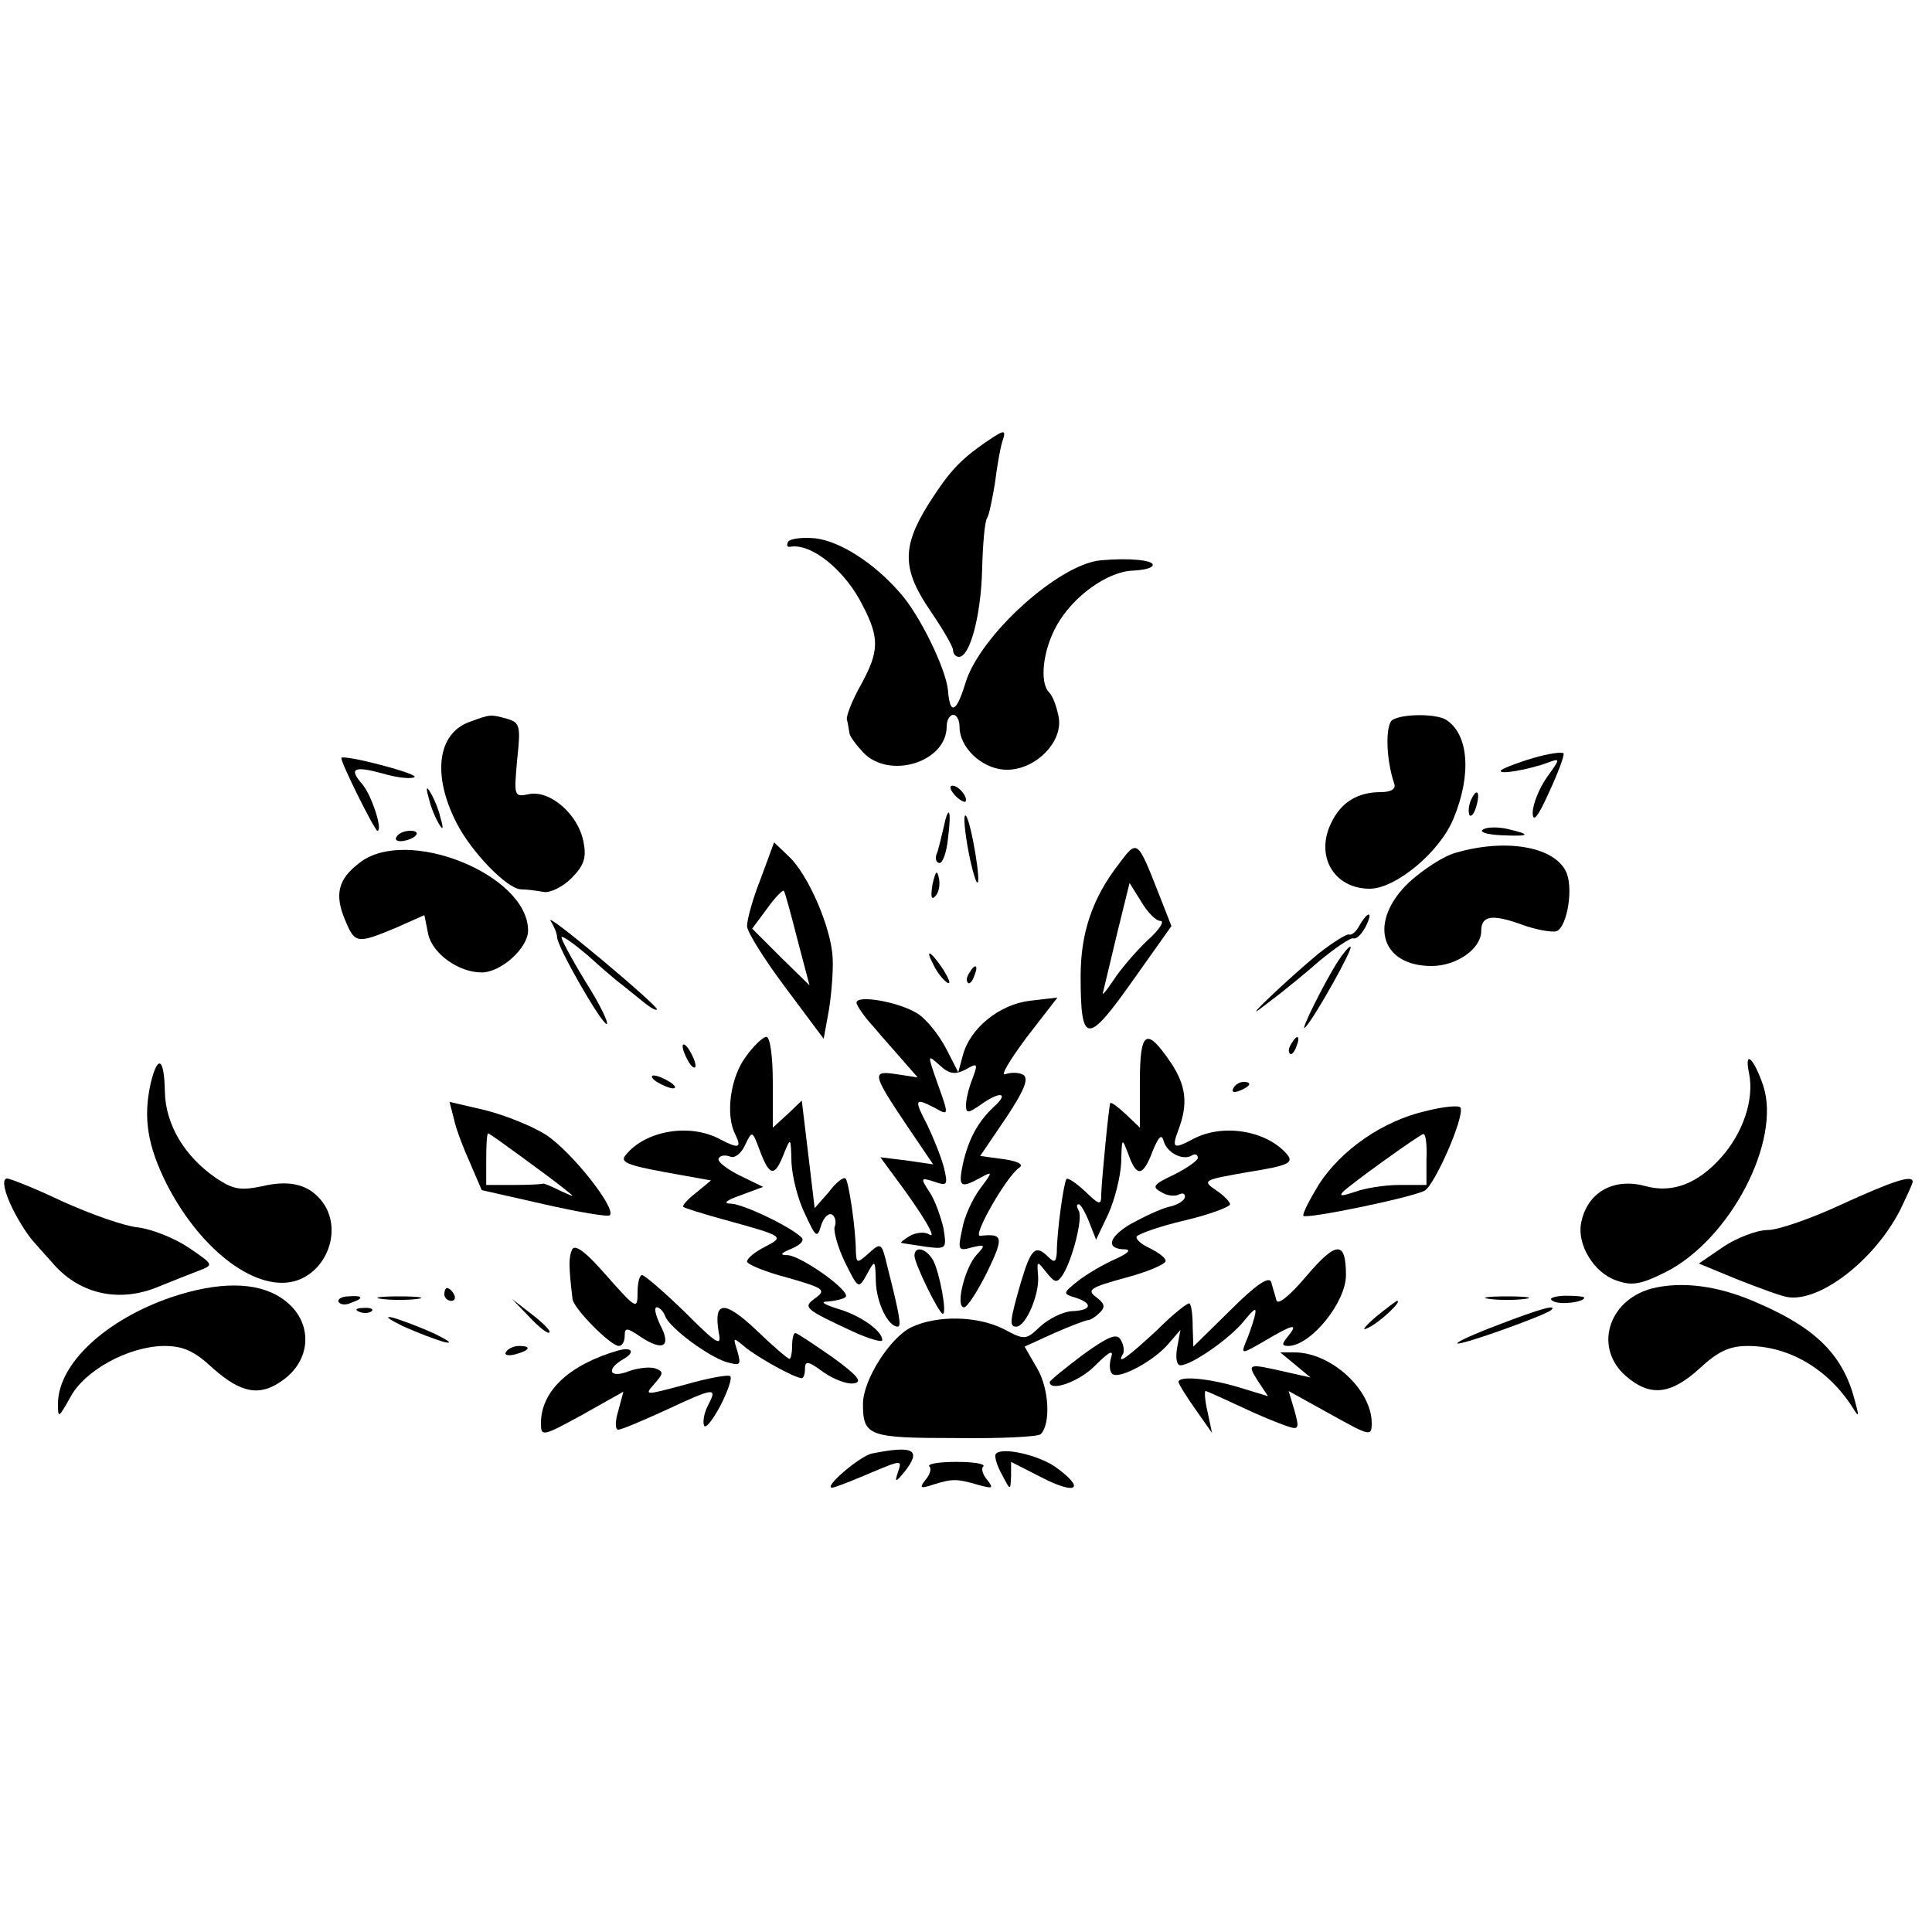
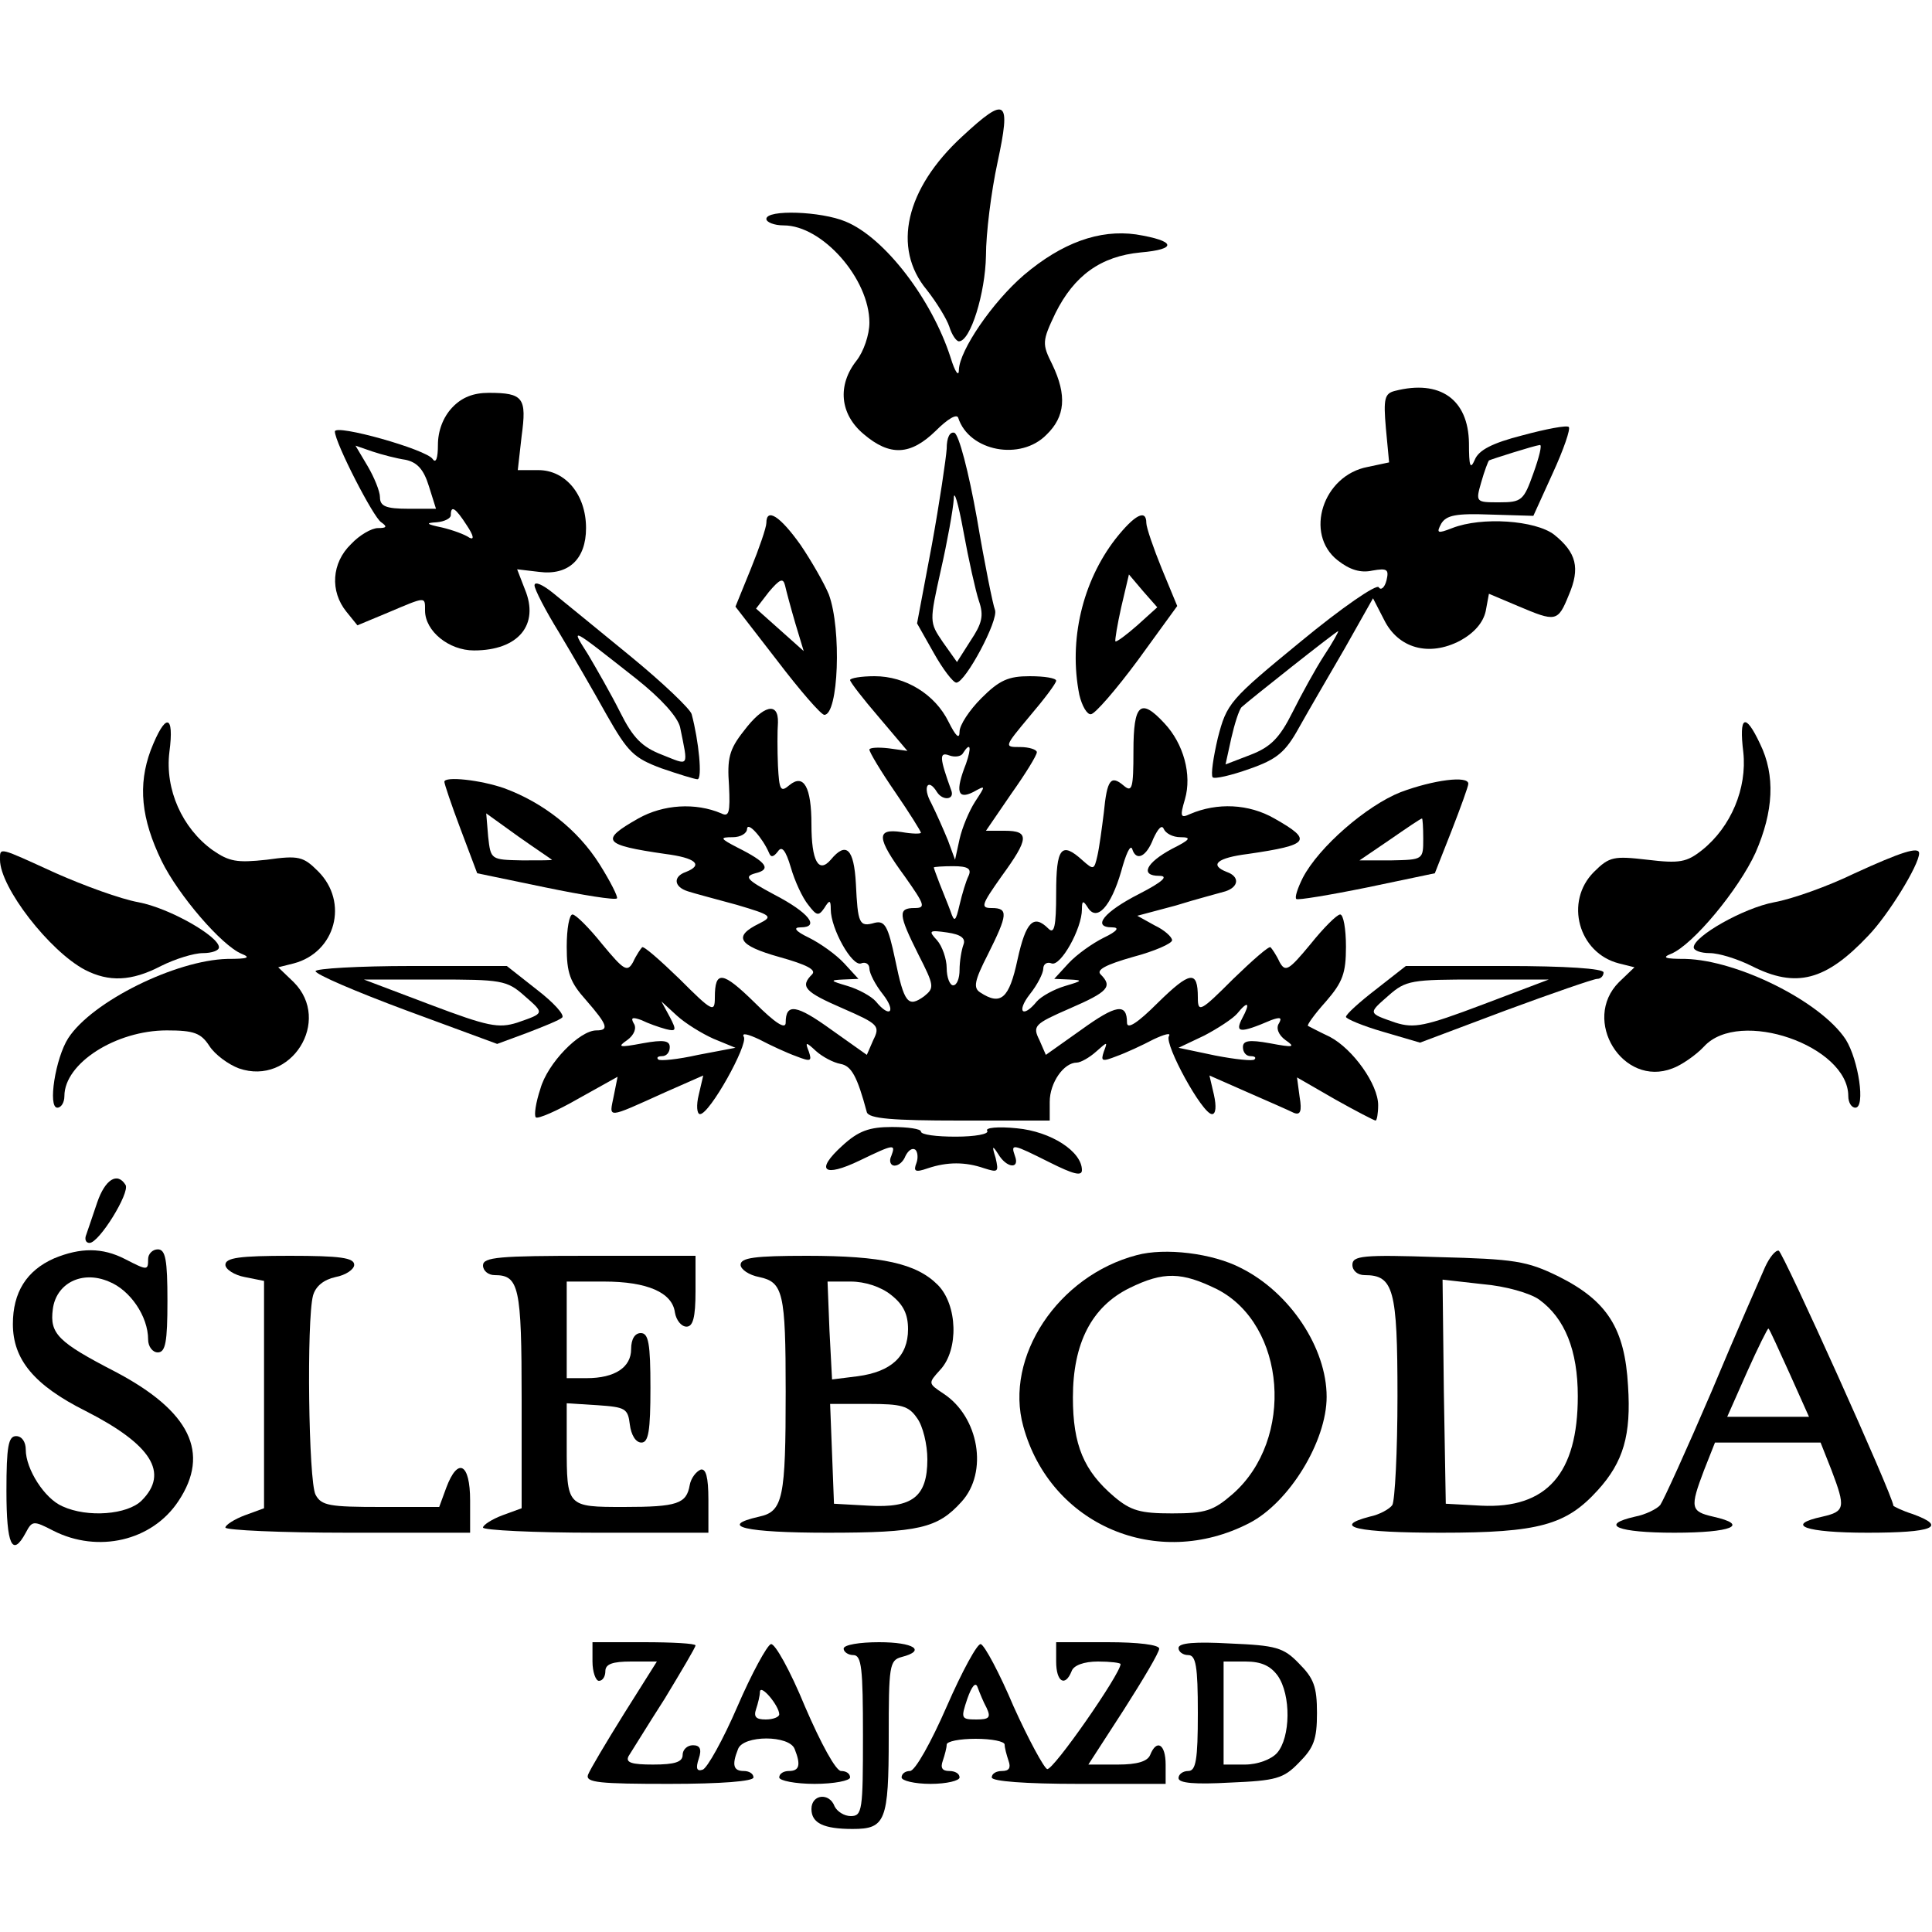
<svg xmlns="http://www.w3.org/2000/svg" version="1.0" width="300pt" height="300pt" viewBox="0 0 300 300" preserveAspectRatio="xMidYMid meet">
  <g transform="translate(0,300) scale(0.1,-0.1)" fill="#000000" stroke="none">
-     <path d="M1530 2313 c-40 -28 -56 -45 -89 -97 -41 -66 -40 -101 4 -165 19 -28 35 -55 35 -61 0 -5 4 -10 9 -10 17 0 34 63 36 134 1 40 4 77 8 82 3 5 8 30 12 54 3 25 8 53 11 63 7 21 5 21 -26 0z" />
-     <path d="M1224 2159 c-3 -5 -2 -9 3 -8 33 6 86 -37 113 -92 26 -50 25 -71 -3 -122 -13 -23 -23 -48 -22 -54 2 -7 3 -17 4 -21 0 -5 10 -18 21 -30 40 -43 130 -16 130 40 0 10 5 18 10 18 6 0 10 -9 10 -19 0 -31 33 -63 68 -66 46 -4 93 41 86 81 -3 16 -9 33 -15 39 -15 15 -10 65 12 104 25 45 79 84 119 85 17 1 30 4 30 9 0 7 -36 11 -80 7 -65 -5 -189 -117 -211 -191 -14 -46 -24 -50 -27 -11 -3 33 -44 118 -75 152 -40 46 -92 79 -130 84 -20 2 -39 0 -43 -5z" />
-     <path d="M729 1879 c-50 -18 -58 -83 -20 -157 23 -45 78 -102 100 -103 9 0 24 -2 35 -4 10 -2 30 8 43 21 20 20 24 32 19 57 -8 42 -51 80 -84 74 -24 -5 -24 -4 -19 53 6 54 4 58 -16 64 -26 7 -25 7 -58 -5z" />
-     <path d="M2162 1882 c-11 -8 -10 -61 3 -99 3 -8 -5 -13 -21 -13 -36 0 -62 -16 -77 -48 -25 -51 4 -102 60 -102 40 0 109 57 130 109 28 67 24 130 -11 153 -15 10 -68 10 -84 0z" />
-     <path d="M2381 1823 c-24 -7 -47 -16 -50 -19 -7 -8 44 1 73 12 19 7 19 6 -2 -23 -12 -17 -22 -42 -22 -55 0 -16 8 -7 25 31 14 30 24 57 23 61 -2 3 -23 0 -47 -7z" />
-     <path d="M530 1823 c0 -9 52 -113 56 -113 9 0 -9 56 -24 73 -21 24 -12 28 32 16 20 -6 42 -9 49 -6 6 2 -17 10 -51 19 -34 9 -62 14 -62 11z" />
-     <path d="M666 1760 c3 -14 11 -32 16 -40 6 -10 7 -7 2 10 -3 14 -11 32 -16 40 -6 10 -7 7 -2 -10z" />
-     <path d="M1482 1766 c7 -8 15 -12 17 -11 5 6 -10 25 -20 25 -5 0 -4 -6 3 -14z" />
-     <path d="M2283 1755 c-3 -9 -3 -18 -1 -21 3 -3 8 4 11 16 6 23 -1 27 -10 5z" />
-     <path d="M1465 1714 c-4 -16 -8 -35 -11 -41 -2 -7 0 -13 5 -13 5 0 11 17 13 38 6 45 1 55 -7 16z" />
-     <path d="M1502 1688 c5 -29 12 -55 15 -58 8 -8 -9 94 -17 103 -4 5 -3 -15 2 -45z" />
-     <path d="M2303 1712 c-7 -4 6 -8 29 -9 44 -2 47 1 8 10 -14 3 -31 3 -37 -1z" />
-     <path d="M616 1701 c-4 -5 1 -8 9 -7 21 3 31 16 12 16 -9 0 -18 -4 -21 -9z" />
-     <path d="M1181 1635 c-12 -30 -21 -63 -21 -73 0 -9 27 -52 60 -96 l59 -79 8 44 c4 24 7 61 6 81 -2 47 -38 130 -68 158 l-23 22 -21 -57z m57 -93 l19 -72 -45 44 -44 44 23 31 c12 17 24 29 26 28 2 -2 11 -36 21 -75z" />
-     <path d="M1737 1658 c-41 -53 -59 -107 -59 -174 0 -106 10 -107 80 -8 l61 86 -20 51 c-33 84 -33 84 -62 45z m65 -88 c7 0 -2 -14 -20 -30 -18 -17 -42 -45 -53 -62 -12 -18 -19 -26 -16 -18 2 8 12 50 22 92 l19 77 18 -29 c10 -17 23 -30 30 -30z" />
-     <path d="M2261 1676 c-19 -5 -51 -26 -73 -46 -64 -61 -45 -130 35 -130 39 0 77 27 77 54 0 24 16 27 61 11 24 -9 49 -13 56 -11 17 7 27 70 14 94 -20 38 -94 50 -170 28z" />
-     <path d="M558 1660 c-33 -25 -39 -49 -22 -89 15 -36 18 -37 78 -12 l45 20 6 -30 c7 -30 47 -59 83 -59 30 0 72 38 72 65 0 87 -189 163 -262 105z" />
-     <path d="M1448 1627 c-3 -19 -2 -25 4 -19 6 6 8 18 6 28 -3 14 -5 12 -10 -9z" />
-     <path d="M855 1570 c5 -8 10 -19 10 -25 0 -15 69 -135 77 -135 4 0 -10 30 -33 66 -22 36 -39 68 -37 69 2 2 20 -11 40 -28 20 -18 44 -39 55 -47 10 -8 26 -21 36 -29 9 -7 17 -11 17 -8 0 3 -39 38 -87 78 -48 40 -83 67 -78 59z" />
-     <path d="M2111 1563 c-5 -10 -13 -16 -16 -14 -4 1 -25 -12 -48 -30 -48 -40 -123 -111 -87 -83 13 10 29 22 35 27 5 4 30 24 54 45 24 20 48 36 52 35 5 -2 13 6 19 17 13 25 5 27 -9 3z" />
-     <path d="M2078 1508 c-22 -34 -62 -115 -51 -103 14 14 76 125 70 125 -3 0 -11 -10 -19 -22z" />
-     <path d="M1450 1501 c5 -11 15 -23 21 -27 6 -3 3 5 -6 20 -20 30 -30 35 -15 7z" />
-     <path d="M1505 1489 c-4 -6 -5 -12 -2 -15 2 -3 7 2 10 11 7 17 1 20 -8 4z" />
-     <path d="M1330 1443 c0 -4 12 -22 27 -38 14 -17 36 -41 47 -54 l21 -24 -33 5 c-39 6 -38 1 17 -81 l40 -59 -41 6 -41 5 25 -34 c41 -55 64 -94 51 -86 -7 5 -21 3 -30 -2 -10 -6 -16 -11 -13 -11 3 -1 20 -3 38 -6 32 -4 32 -3 27 29 -4 17 -13 43 -21 55 -15 23 -15 24 7 17 20 -7 21 -5 15 21 -4 16 -16 46 -26 67 -21 40 -20 43 11 27 23 -13 23 -13 4 40 -15 43 -15 43 4 26 15 -14 24 -15 40 -7 19 11 20 10 11 -14 -6 -15 -10 -33 -10 -41 0 -13 3 -13 22 0 30 22 46 20 22 -2 -25 -23 -40 -50 -49 -90 -7 -35 -4 -38 27 -21 20 11 20 10 -1 -18 -11 -15 -24 -43 -27 -62 -7 -32 -6 -34 15 -28 21 5 22 4 7 -12 -18 -20 -33 -81 -19 -81 5 0 21 25 36 55 26 54 25 60 -11 56 -13 -2 41 93 61 106 7 5 -3 10 -24 13 l-37 5 40 59 c28 42 36 61 27 67 -7 4 -19 4 -28 1 -8 -3 7 22 33 57 l48 62 -43 -5 c-48 -6 -93 -43 -104 -85 l-7 -26 -19 37 c-11 21 -30 45 -44 54 -28 18 -95 30 -95 17z" />
-     <path d="M1158 1359 c-24 -32 -32 -91 -16 -121 10 -21 5 -22 -24 -7 -46 25 -115 14 -146 -24 -10 -11 0 -16 60 -27 l72 -13 -23 -19 c-13 -10 -22 -20 -20 -22 2 -2 31 -11 64 -20 94 -26 93 -26 63 -42 -16 -8 -28 -18 -28 -23 0 -4 28 -16 63 -25 56 -16 60 -19 44 -31 -21 -15 -19 -17 56 -52 26 -12 47 -18 47 -14 0 15 -35 39 -70 49 -22 7 -27 11 -14 11 11 1 24 4 27 7 9 9 -69 64 -90 65 -13 0 -11 3 6 10 14 6 21 13 15 18 -18 17 -89 51 -109 52 -13 0 -8 5 15 13 l35 13 -37 18 c-20 10 -35 22 -32 26 2 5 10 6 18 3 7 -3 17 5 23 18 11 23 11 23 23 -9 15 -40 23 -41 37 -5 11 27 11 26 12 -13 1 -22 10 -58 21 -80 17 -37 19 -38 25 -18 4 13 12 20 17 17 5 -3 7 -12 4 -19 -2 -7 5 -32 16 -55 21 -42 21 -42 34 -19 13 24 13 23 14 -11 1 -33 19 -70 34 -70 6 0 3 18 -16 93 -9 38 -10 38 -29 21 -18 -16 -19 -16 -20 2 0 35 -11 109 -16 114 -3 3 -15 -6 -26 -21 l-22 -25 -10 84 -10 83 -22 -21 -23 -21 0 71 c0 38 -4 70 -10 70 -5 0 -20 -14 -32 -31z" />
-     <path d="M1770 1320 l0 -71 -22 21 c-12 11 -22 19 -24 17 -2 -3 -13 -115 -14 -141 0 -18 -2 -18 -25 4 -14 13 -27 22 -29 19 -4 -4 -15 -81 -15 -114 -1 -15 -4 -16 -13 -7 -20 20 -27 14 -43 -40 -17 -59 -18 -68 -7 -68 15 0 36 50 34 78 -2 25 -2 25 13 6 13 -16 16 -17 25 -4 15 23 32 89 25 100 -3 6 -4 10 0 10 3 0 10 -12 16 -27 l11 -28 19 40 c10 22 19 58 20 80 1 39 1 39 11 13 13 -37 23 -35 38 5 9 22 14 27 17 15 5 -18 30 -31 44 -22 5 3 9 1 9 -4 0 -4 -17 -16 -37 -26 -32 -15 -35 -19 -20 -27 9 -6 22 -7 27 -4 6 3 10 2 10 -3 0 -6 -11 -13 -25 -16 -13 -3 -40 -16 -60 -27 -35 -21 -38 -39 -7 -39 9 -1 2 -7 -16 -15 -18 -8 -44 -23 -58 -34 -24 -19 -24 -20 -4 -26 28 -9 25 -20 -6 -21 -14 -1 -36 -12 -49 -24 -22 -21 -24 -21 -56 -4 -41 21 -104 22 -144 3 -33 -16 -75 -82 -75 -119 0 -50 9 -53 144 -53 69 -1 128 2 132 6 16 16 13 72 -6 103 l-19 33 46 21 c25 11 49 20 52 20 4 0 12 5 19 12 9 9 7 14 -6 24 -15 11 -9 15 46 30 34 9 62 21 62 26 0 5 -11 13 -25 20 -13 6 -22 14 -20 18 3 4 36 16 75 25 38 9 70 21 70 25 0 4 -10 14 -22 22 -22 15 -19 16 50 28 62 10 71 14 61 27 -32 38 -101 49 -147 24 -30 -16 -33 -14 -22 15 15 40 12 68 -12 104 -38 56 -48 50 -48 -30z" />
-     <path d="M2005 1379 c-4 -6 -5 -12 -2 -15 2 -3 7 2 10 11 7 17 1 20 -8 4z" />
-     <path d="M1060 1375 c0 -5 5 -17 10 -25 5 -8 10 -10 10 -5 0 6 -5 17 -10 25 -5 8 -10 11 -10 5z" />
-     <path d="M2716 1333 c8 -40 -9 -92 -44 -131 -36 -40 -75 -55 -116 -44 -50 14 -92 -9 -101 -58 -6 -33 20 -76 54 -88 25 -9 38 -7 78 13 100 51 179 203 151 289 -15 44 -30 57 -22 19z" />
-     <path d="M234 1318 c-12 -54 -5 -97 25 -157 54 -105 142 -170 203 -149 50 18 70 85 36 125 -20 24 -49 31 -91 21 -34 -7 -45 -5 -72 13 -49 34 -78 83 -79 134 -1 53 -11 58 -22 13z" />
-     <path d="M1020 1320 c8 -5 20 -10 25 -10 6 0 3 5 -5 10 -8 5 -19 10 -25 10 -5 0 -3 -5 5 -10z" />
-     <path d="M1915 1310 c-3 -6 1 -7 9 -4 18 7 21 14 7 14 -6 0 -13 -4 -16 -10z" />
-     <path d="M705 1262 c3 -15 15 -46 25 -68 l18 -42 97 -22 c53 -12 99 -20 102 -17 10 11 -59 98 -98 124 -21 14 -64 31 -95 39 l-56 13 7 -27z m103 -57 c26 -19 56 -41 67 -50 19 -15 19 -15 -5 -4 -14 7 -26 12 -27 11 -2 -1 -22 -2 -46 -2 l-42 0 0 40 c0 22 1 40 3 40 2 0 24 -16 50 -35z" />
-     <path d="M2215 1275 c-67 -15 -132 -60 -167 -114 -15 -25 -26 -46 -24 -49 6 -5 166 28 188 39 16 9 62 114 56 129 -2 4 -25 2 -53 -5z m0 -75 l0 -40 -42 0 c-23 0 -54 -5 -70 -11 -18 -6 -24 -7 -18 0 13 13 119 89 125 90 4 1 6 -17 5 -39z" />
-     <path d="M15 1133 c9 -21 26 -49 38 -62 12 -14 27 -30 32 -36 41 -45 101 -58 161 -33 22 9 50 20 63 25 23 9 23 9 -15 35 -22 15 -57 29 -79 32 -22 2 -75 21 -117 40 -42 20 -82 36 -87 36 -7 0 -6 -14 4 -37z" />
-     <path d="M2860 1130 c-47 -22 -99 -40 -115 -40 -17 0 -48 -12 -69 -26 l-38 -26 58 -24 c33 -13 68 -26 79 -28 50 -9 136 57 176 136 10 21 19 40 19 43 0 11 -29 2 -110 -35z" />
-     <path d="M888 1059 c-5 -12 -5 -26 1 -76 1 -14 59 -73 72 -73 5 0 9 7 9 15 0 14 3 14 25 -1 35 -23 48 -15 30 19 -7 15 -10 27 -5 27 4 0 10 -6 13 -14 7 -18 66 -62 95 -71 22 -6 23 -5 17 17 -7 22 -7 22 11 7 19 -16 78 -49 89 -49 3 0 5 7 5 15 0 13 6 11 29 -6 16 -11 37 -19 47 -17 14 2 6 12 -34 41 -29 20 -54 37 -57 37 -3 0 -5 -9 -5 -20 0 -11 -2 -20 -4 -20 -3 0 -26 20 -52 45 -50 47 -66 45 -58 -4 5 -23 -2 -19 -53 32 -32 31 -62 57 -66 57 -4 0 -7 -12 -7 -27 0 -27 -2 -26 -48 26 -34 39 -50 50 -54 40z" />
-     <path d="M2029 1019 c-27 -32 -45 -46 -47 -38 -2 8 -6 20 -8 28 -3 10 -23 -3 -63 -43 l-58 -57 -1 31 c0 18 -2 34 -5 36 -2 2 -25 -16 -50 -41 -44 -41 -65 -57 -53 -37 2 4 1 14 -4 22 -6 10 -19 5 -59 -24 -28 -21 -51 -40 -51 -42 0 -16 47 1 71 26 22 22 29 25 24 11 -3 -11 -2 -22 3 -25 12 -7 64 21 86 47 l19 22 -5 -27 c-3 -16 -1 -28 5 -28 17 0 76 41 98 68 18 22 21 23 17 7 -3 -11 -9 -29 -14 -40 -7 -18 -6 -18 30 3 44 26 53 28 36 7 -10 -12 -10 -15 1 -15 35 1 89 68 89 110 0 54 -15 53 -61 -1z" />
-     <path d="M1420 1050 c0 -12 38 -90 44 -90 7 0 -5 64 -15 83 -11 19 -29 23 -29 7z" />
-     <path d="M267 986 c-103 -35 -177 -104 -177 -166 0 -23 1 -22 19 10 22 42 90 79 145 80 30 0 47 -7 77 -35 43 -38 72 -44 107 -19 49 34 48 97 -2 129 -38 25 -97 25 -169 1z" />
-     <path d="M2564 999 c-68 -19 -89 -93 -39 -136 37 -32 69 -29 114 12 29 27 47 35 75 35 64 0 125 -36 163 -96 10 -16 10 -14 3 12 -18 69 -59 111 -149 150 -62 28 -120 35 -167 23z" />
-     <path d="M690 990 c0 -5 5 -10 11 -10 5 0 7 5 4 10 -3 6 -8 10 -11 10 -2 0 -4 -4 -4 -10z" />
-     <path d="M526 978 c3 -4 11 -5 19 -1 21 7 19 12 -4 10 -11 0 -18 -5 -15 -9z" />
-     <path d="M593 983 c15 -2 39 -2 55 0 15 2 2 4 -28 4 -30 0 -43 -2 -27 -4z" />
-     <path d="M2313 983 c15 -2 39 -2 55 0 15 2 2 4 -28 4 -30 0 -43 -2 -27 -4z" />
-     <path d="M2411 980 c10 -7 49 -2 49 5 0 2 -14 3 -31 3 -17 -1 -25 -4 -18 -8z" />
-     <path d="M822 955 c15 -16 29 -27 31 -24 3 2 -10 15 -27 28 l-31 24 27 -28z" />
-     <path d="M2135 954 c-18 -16 -22 -22 -9 -15 18 9 53 42 43 41 -2 -1 -17 -12 -34 -26z" />
-     <path d="M558 963 c7 -3 16 -2 19 1 4 3 -2 6 -13 5 -11 0 -14 -3 -6 -6z" />
-     <path d="M2327 943 c-37 -14 -66 -27 -64 -29 4 -4 138 44 146 52 9 9 -17 2 -82 -23z" />
-     <path d="M625 941 c22 -10 51 -21 65 -25 14 -3 7 2 -15 13 -22 10 -51 21 -65 25 -14 3 -7 -2 15 -13z" />
-     <path d="M786 901 c-4 -5 3 -7 14 -4 23 6 26 13 6 13 -8 0 -17 -4 -20 -9z" />
-     <path d="M960 903 c-76 -22 -120 -63 -120 -113 0 -21 2 -21 64 13 l64 36 -8 -30 c-5 -16 -5 -29 0 -29 5 0 38 14 73 30 77 36 81 36 67 9 -6 -11 -9 -25 -7 -32 2 -7 13 7 25 29 12 23 19 44 16 47 -3 3 -35 -3 -70 -13 -63 -17 -64 -17 -48 1 14 16 15 19 2 24 -8 3 -27 1 -41 -4 -30 -12 -37 2 -10 18 20 11 15 20 -7 14z" />
-     <path d="M2011 881 l24 -20 -40 9 c-57 13 -59 13 -42 -14 l16 -24 -46 14 c-47 14 -93 18 -93 8 0 -3 12 -22 26 -42 l26 -37 -7 33 c-4 17 -5 32 -3 32 2 0 26 -11 54 -24 27 -13 59 -26 71 -30 20 -7 21 -5 13 24 l-9 30 65 -36 c61 -34 64 -35 64 -14 0 52 -63 110 -120 110 l-22 0 23 -19z" />
-     <path d="M1354 743 c-19 -4 -76 -53 -62 -53 4 0 27 9 53 20 57 24 56 24 49 3 -5 -15 -3 -15 10 1 28 35 15 42 -50 29z" />
-     <path d="M1546 742 c-2 -4 2 -18 10 -32 13 -25 13 -25 14 -2 l0 22 51 -26 c52 -26 64 -15 18 18 -27 19 -85 32 -93 20z" />
-     <path d="M1443 723 c4 -3 1 -13 -6 -21 -10 -13 -8 -14 13 -7 29 9 36 9 70 -1 22 -6 23 -5 13 8 -7 8 -10 18 -6 21 3 4 -15 7 -42 7 -27 0 -45 -3 -42 -7z" />
+     <path d="M1494 2788 c-88 -81 -109 -173 -55 -238 15 -19 31 -45 35 -57 4 -13 11 -23 15 -23 18 0 41 75 42 133 0 34 8 99 18 145 21 98 14 104 -55 40z" />
+     <path d="M1190 2660 c0 -5 12 -10 27 -10 60 0 133 -83 133 -151 0 -19 -9 -45 -20 -59 -30 -38 -26 -83 11 -114 41 -35 73 -33 112 5 19 19 33 27 35 20 17 -52 97 -67 137 -26 29 28 32 61 9 109 -16 32 -16 36 5 80 29 58 70 88 132 94 58 5 55 18 -7 28 -57 8 -115 -13 -174 -63 -49 -42 -100 -117 -101 -147 0 -12 -6 -4 -13 19 -29 90 -102 186 -163 211 -38 16 -123 19 -123 4z" />
+     <path d="M2166 2393 c-16 -4 -18 -12 -14 -58 l5 -53 -33 -7 c-70 -13 -99 -104 -47 -145 19 -15 36 -20 54 -16 23 4 26 2 22 -15 -3 -12 -9 -16 -12 -11 -3 6 -58 -32 -121 -84 -111 -91 -115 -96 -129 -150 -7 -30 -11 -57 -8 -61 3 -3 29 3 57 13 43 15 56 26 77 64 14 25 46 80 71 123 l44 78 17 -33 c22 -45 70 -58 118 -33 22 12 36 28 40 46 l5 27 45 -19 c59 -25 62 -25 79 17 18 42 12 66 -23 94 -29 22 -112 28 -158 10 -23 -9 -25 -8 -17 7 8 13 23 16 76 14 l67 -2 30 66 c17 37 28 69 25 72 -3 3 -35 -3 -72 -13 -47 -12 -68 -23 -74 -38 -7 -16 -9 -10 -9 26 -1 68 -45 99 -115 81z m215 -128 c-15 -42 -18 -45 -53 -45 -36 0 -37 0 -28 31 5 18 11 33 12 34 4 2 70 23 79 24 4 1 -1 -19 -10 -44z m-325 -283 c-13 -20 -35 -60 -49 -88 -20 -40 -34 -54 -65 -66 l-39 -15 9 41 c5 22 12 44 16 48 12 11 147 118 150 118 1 0 -8 -17 -22 -38z" />
+     <path d="M702 2367 c-14 -15 -22 -36 -22 -58 0 -20 -3 -29 -8 -22 -9 15 -152 55 -152 43 0 -17 60 -134 72 -141 10 -7 8 -9 -5 -9 -10 0 -29 -11 -42 -25 -30 -29 -33 -73 -7 -105 l17 -21 48 20 c59 25 57 25 57 3 0 -32 37 -62 76 -62 69 0 102 40 79 95 l-12 31 34 -4 c46 -6 73 20 73 68 0 52 -32 90 -74 90 l-32 0 6 53 c8 59 3 67 -51 67 -24 0 -42 -7 -57 -23z m-72 -81 c18 -4 28 -15 36 -41 l11 -35 -43 0 c-35 0 -44 4 -44 18 0 9 -9 31 -19 48 l-19 32 26 -9 c15 -5 38 -11 52 -13z m95 -102 c10 -15 12 -23 4 -19 -7 5 -26 12 -43 16 -24 5 -26 7 -8 8 12 1 22 6 22 11 0 16 7 12 25 -16z" />
+     <path d="M1470 2303 c-1 -15 -11 -83 -23 -149 l-23 -122 26 -46 c14 -25 30 -46 35 -46 14 0 66 97 60 113 -3 7 -16 71 -28 142 -13 73 -28 130 -35 133 -7 2 -12 -7 -12 -25z m50 -236 c8 -23 5 -35 -13 -62 l-21 -33 -22 31 c-21 31 -21 31 -3 112 10 44 19 94 20 110 0 17 7 -6 15 -50 8 -44 19 -93 24 -108z" />
+     <path d="M1190 2188 c0 -7 -11 -39 -24 -71 l-24 -59 65 -84 c35 -46 68 -84 73 -84 22 0 27 133 7 187 -7 17 -27 52 -44 77 -32 45 -53 58 -53 34z m45 -156 l13 -43 -37 33 -37 33 20 26 c17 20 22 22 25 10 2 -9 9 -35 16 -59z" />
+     <path d="M1732 2163 c-51 -66 -73 -157 -56 -242 4 -17 12 -31 18 -30 6 0 39 38 73 84 l61 84 -24 58 c-13 32 -24 64 -24 71 0 22 -18 13 -48 -25z m34 -134 c-17 -15 -32 -26 -34 -25 -1 2 3 26 9 53 l12 51 22 -26 22 -25 -31 -28z" />
+     <path d="M830 2091 c0 -6 17 -39 38 -73 21 -35 54 -92 74 -128 33 -58 42 -67 85 -83 26 -9 52 -17 56 -17 8 0 2 60 -9 101 -2 8 -45 49 -95 90 -50 41 -104 85 -120 98 -16 13 -29 19 -29 12z m158 -145 c39 -31 64 -59 68 -75 13 -64 15 -60 -28 -43 -31 12 -45 26 -65 66 -14 28 -37 68 -50 90 -28 44 -28 43 75 -38z" />
+     <path d="M1320 1944 c0 -3 20 -29 45 -58 l44 -52 -29 4 c-17 2 -30 1 -30 -2 0 -4 18 -34 40 -66 22 -32 40 -61 40 -63 0 -2 -13 -2 -30 1 -40 6 -39 -9 5 -69 31 -44 33 -49 15 -49 -26 0 -25 -10 6 -72 25 -49 25 -52 9 -65 -25 -18 -31 -11 -45 57 -11 52 -16 61 -32 57 -24 -7 -26 -1 -29 61 -3 54 -15 66 -39 37 -19 -22 -30 -2 -30 55 0 58 -12 79 -34 61 -14 -12 -16 -8 -18 30 -1 24 -1 54 0 67 1 33 -23 27 -53 -13 -23 -29 -26 -43 -23 -85 2 -42 0 -49 -12 -43 -40 17 -90 14 -129 -8 -60 -34 -55 -41 42 -55 47 -6 60 -17 32 -28 -20 -7 -19 -23 3 -30 9 -3 43 -12 76 -21 54 -16 57 -18 35 -29 -41 -20 -33 -34 31 -52 43 -12 58 -20 51 -27 -19 -19 -12 -27 48 -53 55 -24 58 -27 47 -49 l-10 -23 -55 39 c-54 39 -71 42 -71 11 0 -11 -16 -1 -48 31 -50 49 -62 51 -62 8 0 -24 -4 -22 -55 29 -30 29 -56 52 -58 49 -2 -2 -9 -12 -14 -23 -9 -16 -14 -13 -48 28 -20 25 -41 46 -46 46 -5 0 -9 -22 -9 -50 0 -41 5 -55 30 -83 34 -39 36 -47 16 -47 -26 0 -76 -51 -87 -91 -7 -21 -10 -41 -7 -44 3 -3 33 10 66 29 l61 34 -6 -30 c-7 -35 -13 -36 80 6 l59 26 -7 -30 c-4 -16 -3 -30 2 -30 15 0 75 108 68 120 -4 7 7 4 24 -4 17 -9 43 -21 57 -26 23 -9 25 -8 20 7 -6 15 -5 16 11 1 10 -9 27 -18 38 -20 17 -3 26 -19 41 -75 3 -10 40 -13 144 -13 l140 0 0 29 c0 30 22 61 42 61 6 0 20 8 30 17 18 16 18 16 12 0 -5 -15 -3 -16 20 -7 14 5 40 17 57 26 17 8 28 11 24 5 -7 -13 52 -121 67 -121 6 0 7 12 3 30 l-7 30 59 -26 c32 -14 64 -28 72 -32 10 -4 13 2 9 25 l-4 30 59 -34 c32 -18 61 -33 63 -33 2 0 4 11 4 24 0 32 -39 87 -75 106 -17 8 -32 16 -34 17 -2 1 10 18 28 38 26 30 31 44 31 85 0 28 -4 50 -9 50 -5 0 -26 -21 -46 -46 -34 -41 -39 -44 -48 -28 -5 11 -12 21 -14 23 -2 3 -28 -20 -58 -49 -51 -51 -55 -53 -55 -29 0 43 -12 41 -62 -8 -32 -32 -48 -42 -48 -31 0 31 -17 28 -71 -11 l-55 -39 -10 23 c-11 22 -8 25 47 49 60 26 67 34 48 53 -7 7 8 15 50 27 34 9 61 21 61 26 0 5 -12 16 -27 23 l-27 15 60 16 c32 10 67 19 77 22 21 7 22 23 2 30 -28 11 -15 22 33 28 96 14 101 21 41 55 -40 23 -89 25 -131 7 -15 -7 -16 -4 -8 23 11 38 -2 86 -32 118 -37 40 -48 30 -48 -43 0 -58 -2 -65 -15 -54 -20 17 -26 10 -31 -42 -3 -24 -7 -54 -10 -67 -5 -22 -6 -22 -23 -7 -33 30 -41 20 -41 -51 0 -52 -3 -64 -12 -55 -23 23 -35 11 -48 -48 -13 -61 -26 -72 -58 -51 -11 7 -9 18 12 59 31 62 32 72 6 72 -18 0 -16 5 15 49 43 59 44 71 5 71 l-29 0 39 57 c22 31 40 60 40 65 0 4 -12 8 -26 8 -25 0 -25 0 15 48 23 27 41 51 41 55 0 4 -18 7 -41 7 -33 0 -47 -6 -75 -34 -19 -19 -34 -42 -34 -52 0 -13 -6 -7 -17 15 -21 43 -67 71 -115 71 -21 0 -38 -3 -38 -6z m180 -130 c-17 -43 -13 -56 11 -44 20 11 20 11 3 -15 -9 -14 -20 -40 -24 -58 l-7 -32 -11 30 c-7 17 -18 42 -26 58 -14 25 -5 40 9 17 9 -14 28 -12 22 3 -18 50 -19 60 -3 54 8 -3 18 -2 21 3 12 19 14 10 5 -16z m-306 -138 c3 -8 7 -7 14 2 6 9 12 2 20 -25 6 -21 18 -47 27 -58 13 -17 16 -18 25 -5 8 13 10 13 10 -2 0 -30 33 -89 47 -84 7 3 13 -1 13 -8 0 -7 9 -25 21 -40 21 -27 11 -38 -11 -11 -7 8 -27 19 -44 24 -27 8 -28 9 -7 10 l24 1 -22 24 c-13 14 -37 31 -55 40 -21 10 -25 16 -13 16 31 0 13 23 -41 51 -43 23 -47 28 -29 33 25 6 18 17 -28 40 -27 14 -28 16 -7 16 12 0 22 6 22 13 1 12 24 -14 34 -37z m639 24 c18 0 15 -4 -13 -18 -41 -22 -50 -42 -20 -42 15 0 6 -9 -31 -28 -55 -28 -74 -52 -42 -52 12 0 8 -6 -13 -16 -18 -9 -42 -26 -55 -40 l-22 -24 24 -1 c21 -1 20 -2 -7 -10 -17 -5 -37 -16 -44 -24 -22 -27 -32 -16 -11 11 12 15 21 33 21 40 0 7 6 11 13 8 14 -5 47 54 47 84 0 14 2 14 9 3 14 -23 36 1 52 56 7 26 14 42 17 35 6 -20 22 -13 33 16 7 15 13 22 16 15 3 -7 14 -13 26 -13z m-329 -60 c-4 -8 -10 -28 -14 -45 -6 -26 -8 -28 -14 -10 -4 11 -12 30 -17 43 -5 13 -9 24 -9 25 0 1 14 2 30 2 23 0 29 -4 24 -15z m-8 -107 c-3 -8 -6 -26 -6 -39 0 -13 -4 -24 -10 -24 -5 0 -10 12 -10 27 0 14 -7 34 -15 43 -14 15 -12 16 16 12 21 -3 29 -9 25 -19z m-388 -146 l34 -14 -58 -11 c-31 -7 -60 -10 -62 -7 -3 3 0 5 6 5 7 0 12 6 12 14 0 10 -9 12 -42 6 -37 -7 -40 -6 -24 5 11 8 15 19 10 26 -5 9 -2 10 12 5 10 -5 27 -11 38 -14 16 -4 17 -2 6 19 l-13 24 24 -22 c13 -12 39 -28 57 -36z m821 32 c-12 -23 -4 -24 45 -3 14 5 17 4 12 -5 -5 -7 -1 -18 10 -26 16 -11 13 -12 -24 -5 -33 6 -42 4 -42 -6 0 -8 5 -14 12 -14 6 0 9 -2 6 -5 -2 -3 -30 0 -61 6 l-57 12 40 19 c21 11 44 26 51 34 17 21 21 17 8 -7z" />
+     <path d="M234 1835 c-20 -54 -15 -106 17 -172 26 -53 93 -131 124 -144 15 -6 10 -8 -22 -8 -80 -2 -210 -66 -247 -123 -20 -31 -32 -108 -17 -108 6 0 11 8 11 18 0 51 80 102 159 102 42 0 53 -4 66 -24 9 -14 30 -29 46 -35 81 -28 145 74 85 134 l-24 23 24 6 c65 17 86 95 38 143 -23 23 -30 25 -80 18 -46 -5 -58 -3 -84 15 -47 34 -74 94 -67 152 8 60 -6 62 -29 3z" />
+     <path d="M2707 1832 c6 -56 -19 -116 -64 -152 -24 -19 -35 -21 -85 -15 -52 6 -59 5 -83 -19 -46 -46 -24 -126 39 -142 l24 -6 -24 -23 c-59 -59 6 -164 83 -134 14 5 37 21 49 34 55 60 224 1 224 -77 0 -10 5 -18 11 -18 16 0 5 74 -15 106 -39 59 -168 123 -249 125 -32 0 -37 2 -22 8 34 14 105 100 131 157 28 64 31 120 7 169 -23 49 -33 44 -26 -13z" />
+     <path d="M690 1786 c0 -3 11 -36 25 -73 l26 -69 106 -22 c58 -12 108 -20 111 -17 2 2 -10 26 -27 53 -34 54 -88 96 -148 118 -37 13 -93 19 -93 10z m167 -121 c2 -1 -19 -1 -46 -1 -49 1 -49 1 -53 37 l-3 36 50 -36 c27 -19 51 -35 52 -36z" />
+     <path d="M2175 1770 c-53 -21 -127 -85 -152 -133 -8 -16 -13 -31 -10 -33 2 -2 51 6 110 18 l105 22 26 66 c14 36 26 69 26 73 0 13 -54 6 -105 -13z m35 -72 c0 -33 0 -33 -50 -34 l-49 0 47 32 c26 18 48 33 50 33 1 1 2 -14 2 -31z" />
+     <path d="M0 1665 c0 -43 77 -142 132 -171 37 -19 72 -18 118 6 22 11 51 20 65 20 14 0 25 4 25 9 0 17 -77 61 -125 70 -28 5 -85 26 -128 45 -90 41 -87 41 -87 21z" />
+     <path d="M2880 1644 c-41 -20 -97 -40 -125 -45 -48 -9 -125 -53 -125 -70 0 -5 11 -9 25 -9 14 0 43 -9 65 -20 69 -35 115 -23 181 47 31 32 79 110 79 128 0 11 -28 2 -100 -31z" />
+     <path d="M490 1492 c0 -5 63 -32 141 -61 l141 -52 46 17 c26 10 51 20 55 24 4 4 -13 23 -39 43 l-47 37 -149 0 c-81 0 -148 -4 -148 -8z m324 -38 c32 -28 32 -27 -11 -42 -29 -9 -45 -6 -135 28 l-103 39 110 0 c103 0 112 -1 139 -25z" />
+     <path d="M2137 1464 c-26 -20 -47 -39 -47 -43 0 -3 26 -14 57 -23 l58 -17 133 50 c73 27 137 49 142 49 6 0 10 5 10 10 0 6 -58 10 -153 10 l-154 0 -46 -36z m165 -24 c-90 -34 -106 -37 -135 -28 -43 15 -43 14 -11 42 27 24 36 25 139 25 l110 0 -103 -39z" />
+     <path d="M1308 1221 c-43 -39 -29 -50 27 -23 54 26 56 26 49 7 -4 -8 -1 -15 5 -15 7 0 14 7 17 15 4 8 10 13 15 10 4 -3 5 -13 2 -21 -5 -13 -2 -15 18 -8 30 10 58 10 87 0 22 -7 23 -6 18 16 -6 19 -5 20 4 6 13 -22 34 -24 26 -3 -7 20 -4 19 54 -10 36 -18 50 -22 50 -12 0 29 -48 60 -101 65 -29 3 -50 1 -46 -4 3 -5 -19 -9 -49 -9 -30 0 -54 3 -54 8 0 4 -20 7 -45 7 -35 0 -52 -6 -77 -29z" />
+     <path d="M151 1133 c-7 -21 -15 -44 -17 -50 -3 -7 -1 -13 5 -13 15 0 63 78 56 90 -13 21 -32 8 -44 -27z" />
+     <path d="M84 1046 c-43 -19 -64 -53 -64 -102 0 -55 33 -95 113 -135 102 -52 130 -96 87 -139 -22 -22 -84 -27 -123 -9 -28 12 -57 58 -57 88 0 12 -6 21 -15 21 -12 0 -15 -16 -15 -85 0 -84 9 -104 30 -65 10 19 12 19 43 3 69 -35 153 -16 194 46 50 75 18 140 -98 201 -89 46 -102 59 -97 97 5 40 45 61 87 43 33 -13 61 -54 61 -90 0 -11 7 -20 15 -20 12 0 15 16 15 80 0 64 -3 80 -15 80 -8 0 -15 -7 -15 -15 0 -18 -1 -18 -36 0 -35 18 -69 18 -110 1z" />
+     <path d="M1765 1051 c-122 -32 -206 -158 -176 -266 42 -153 208 -224 351 -150 62 32 120 127 120 196 0 76 -57 162 -133 200 -44 23 -118 32 -162 20z m125 -53 c107 -55 121 -233 24 -318 -30 -26 -42 -30 -94 -30 -49 0 -64 4 -90 26 -47 40 -64 80 -64 154 0 84 29 141 88 170 53 26 81 25 136 -2z" />
+     <path d="M2741 1033 c-7 -16 -45 -102 -83 -193 -39 -91 -75 -170 -80 -177 -5 -6 -23 -15 -39 -18 -57 -13 -27 -25 61 -25 89 0 118 12 60 25 -35 8 -36 14 -14 72 l17 43 82 0 82 0 17 -43 c22 -58 21 -64 -14 -72 -60 -13 -27 -25 70 -25 101 0 125 9 70 29 -16 5 -30 12 -30 13 0 14 -171 393 -178 396 -5 1 -14 -10 -21 -25z m38 -166 l30 -67 -64 0 -63 0 31 70 c17 38 32 68 33 67 2 -1 16 -33 33 -70z" />
+     <path d="M350 1036 c0 -7 14 -16 30 -19 l30 -6 0 -177 0 -176 -30 -11 c-16 -6 -30 -15 -30 -19 0 -4 86 -8 190 -8 l190 0 0 50 c0 58 -19 68 -37 20 l-11 -30 -91 0 c-79 0 -92 2 -101 19 -11 21 -14 271 -4 309 4 15 17 25 35 29 16 3 29 12 29 19 0 11 -22 14 -100 14 -78 0 -100 -3 -100 -14z" />
+     <path d="M750 1035 c0 -8 8 -15 18 -15 38 0 42 -18 42 -193 l0 -169 -30 -11 c-16 -6 -30 -15 -30 -19 0 -4 79 -8 175 -8 l175 0 0 51 c0 36 -4 49 -12 47 -7 -3 -15 -13 -17 -24 -5 -29 -19 -34 -102 -34 -89 0 -89 0 -89 96 l0 65 48 -3 c43 -3 47 -5 50 -30 2 -16 9 -28 18 -28 11 0 14 18 14 85 0 69 -3 85 -15 85 -9 0 -15 -9 -15 -25 0 -28 -25 -45 -69 -45 l-31 0 0 75 0 75 58 0 c67 0 106 -17 110 -48 2 -12 10 -22 18 -22 10 0 14 14 14 55 l0 55 -165 0 c-140 0 -165 -2 -165 -15z" />
+     <path d="M1150 1036 c0 -7 13 -16 29 -19 37 -8 41 -24 41 -178 0 -165 -4 -186 -41 -194 -66 -15 -21 -25 106 -25 142 0 171 7 208 48 42 46 27 132 -28 168 -24 16 -24 16 -5 37 29 31 27 101 -4 132 -33 33 -86 45 -203 45 -81 0 -103 -3 -103 -14z m234 -47 c19 -15 26 -30 26 -53 0 -42 -26 -66 -78 -73 l-40 -5 -4 76 -3 76 36 0 c22 0 47 -8 63 -21z m40 -191 c9 -12 16 -41 16 -64 0 -58 -23 -76 -91 -72 l-54 3 -3 78 -3 77 60 0 c51 0 62 -3 75 -22z" />
+     <path d="M2100 1036 c0 -9 8 -16 19 -16 45 0 51 -22 51 -188 0 -86 -4 -162 -8 -169 -4 -6 -20 -15 -35 -18 -61 -16 -19 -25 111 -25 152 0 194 12 243 66 40 44 52 86 47 162 -5 89 -32 132 -108 170 -49 24 -68 27 -187 30 -117 4 -133 2 -133 -12z m290 -54 c40 -29 60 -79 60 -150 0 -120 -48 -175 -150 -170 l-55 3 -3 174 -2 174 62 -7 c36 -3 74 -14 88 -24z" />
+     <path d="M920 420 c0 -16 5 -30 10 -30 6 0 10 7 10 15 0 11 11 15 40 15 l40 0 -51 -81 c-28 -45 -53 -87 -56 -95 -4 -12 18 -14 126 -14 81 0 131 4 131 10 0 6 -7 10 -15 10 -16 0 -19 9 -9 34 8 22 80 22 88 0 10 -25 7 -34 -9 -34 -8 0 -15 -4 -15 -10 0 -5 25 -10 55 -10 30 0 55 5 55 10 0 6 -6 10 -14 10 -8 0 -31 42 -56 100 -23 56 -47 99 -53 97 -6 -2 -30 -46 -52 -97 -22 -51 -47 -96 -54 -98 -9 -3 -11 2 -6 17 5 15 2 21 -9 21 -9 0 -16 -7 -16 -15 0 -11 -12 -15 -46 -15 -33 0 -43 3 -38 13 4 6 29 47 56 89 26 43 48 80 48 83 0 3 -36 5 -80 5 l-80 0 0 -30z m290 -82 c0 -4 -9 -8 -21 -8 -15 0 -19 4 -15 16 3 9 6 21 6 27 1 13 30 -22 30 -35z" />
+     <path d="M1310 440 c0 -5 7 -10 15 -10 13 0 15 -21 15 -125 0 -116 -1 -125 -19 -125 -10 0 -21 7 -25 15 -8 22 -36 19 -36 -4 0 -22 19 -31 64 -31 51 0 56 12 56 143 0 110 1 119 20 124 39 10 19 23 -35 23 -30 0 -55 -4 -55 -10z" />
+     <path d="M1470 350 c-24 -55 -49 -100 -57 -100 -7 0 -13 -4 -13 -10 0 -5 20 -10 45 -10 25 0 45 5 45 10 0 6 -7 10 -16 10 -11 0 -14 5 -10 16 3 9 6 20 6 25 0 5 20 9 45 9 25 0 45 -4 45 -9 0 -5 3 -16 6 -25 4 -11 1 -16 -10 -16 -9 0 -16 -4 -16 -10 0 -6 52 -10 135 -10 l135 0 0 30 c0 32 -14 40 -24 15 -4 -10 -20 -15 -50 -15 l-46 0 55 85 c30 47 55 89 55 95 0 6 -33 10 -80 10 l-80 0 0 -30 c0 -32 14 -40 24 -15 3 9 19 15 41 15 19 0 35 -2 35 -4 0 -15 -105 -166 -114 -163 -5 2 -29 46 -52 97 -22 52 -45 95 -51 97 -5 2 -29 -42 -53 -97z m62 -2 c7 -15 4 -18 -16 -18 -24 0 -24 2 -14 32 7 20 13 27 16 18 3 -8 9 -23 14 -32z" />
+     <path d="M1830 441 c0 -6 7 -11 15 -11 12 0 15 -17 15 -90 0 -73 -3 -90 -15 -90 -8 0 -15 -5 -15 -11 0 -8 26 -10 80 -7 71 3 83 6 107 31 23 23 28 36 28 77 0 41 -5 54 -28 77 -24 25 -36 28 -107 31 -54 3 -80 1 -80 -7z m154 -43 c21 -30 20 -96 -1 -120 -9 -10 -30 -18 -50 -18 l-33 0 0 80 0 80 34 0 c25 0 39 -7 50 -22z" />
  </g>
</svg>
